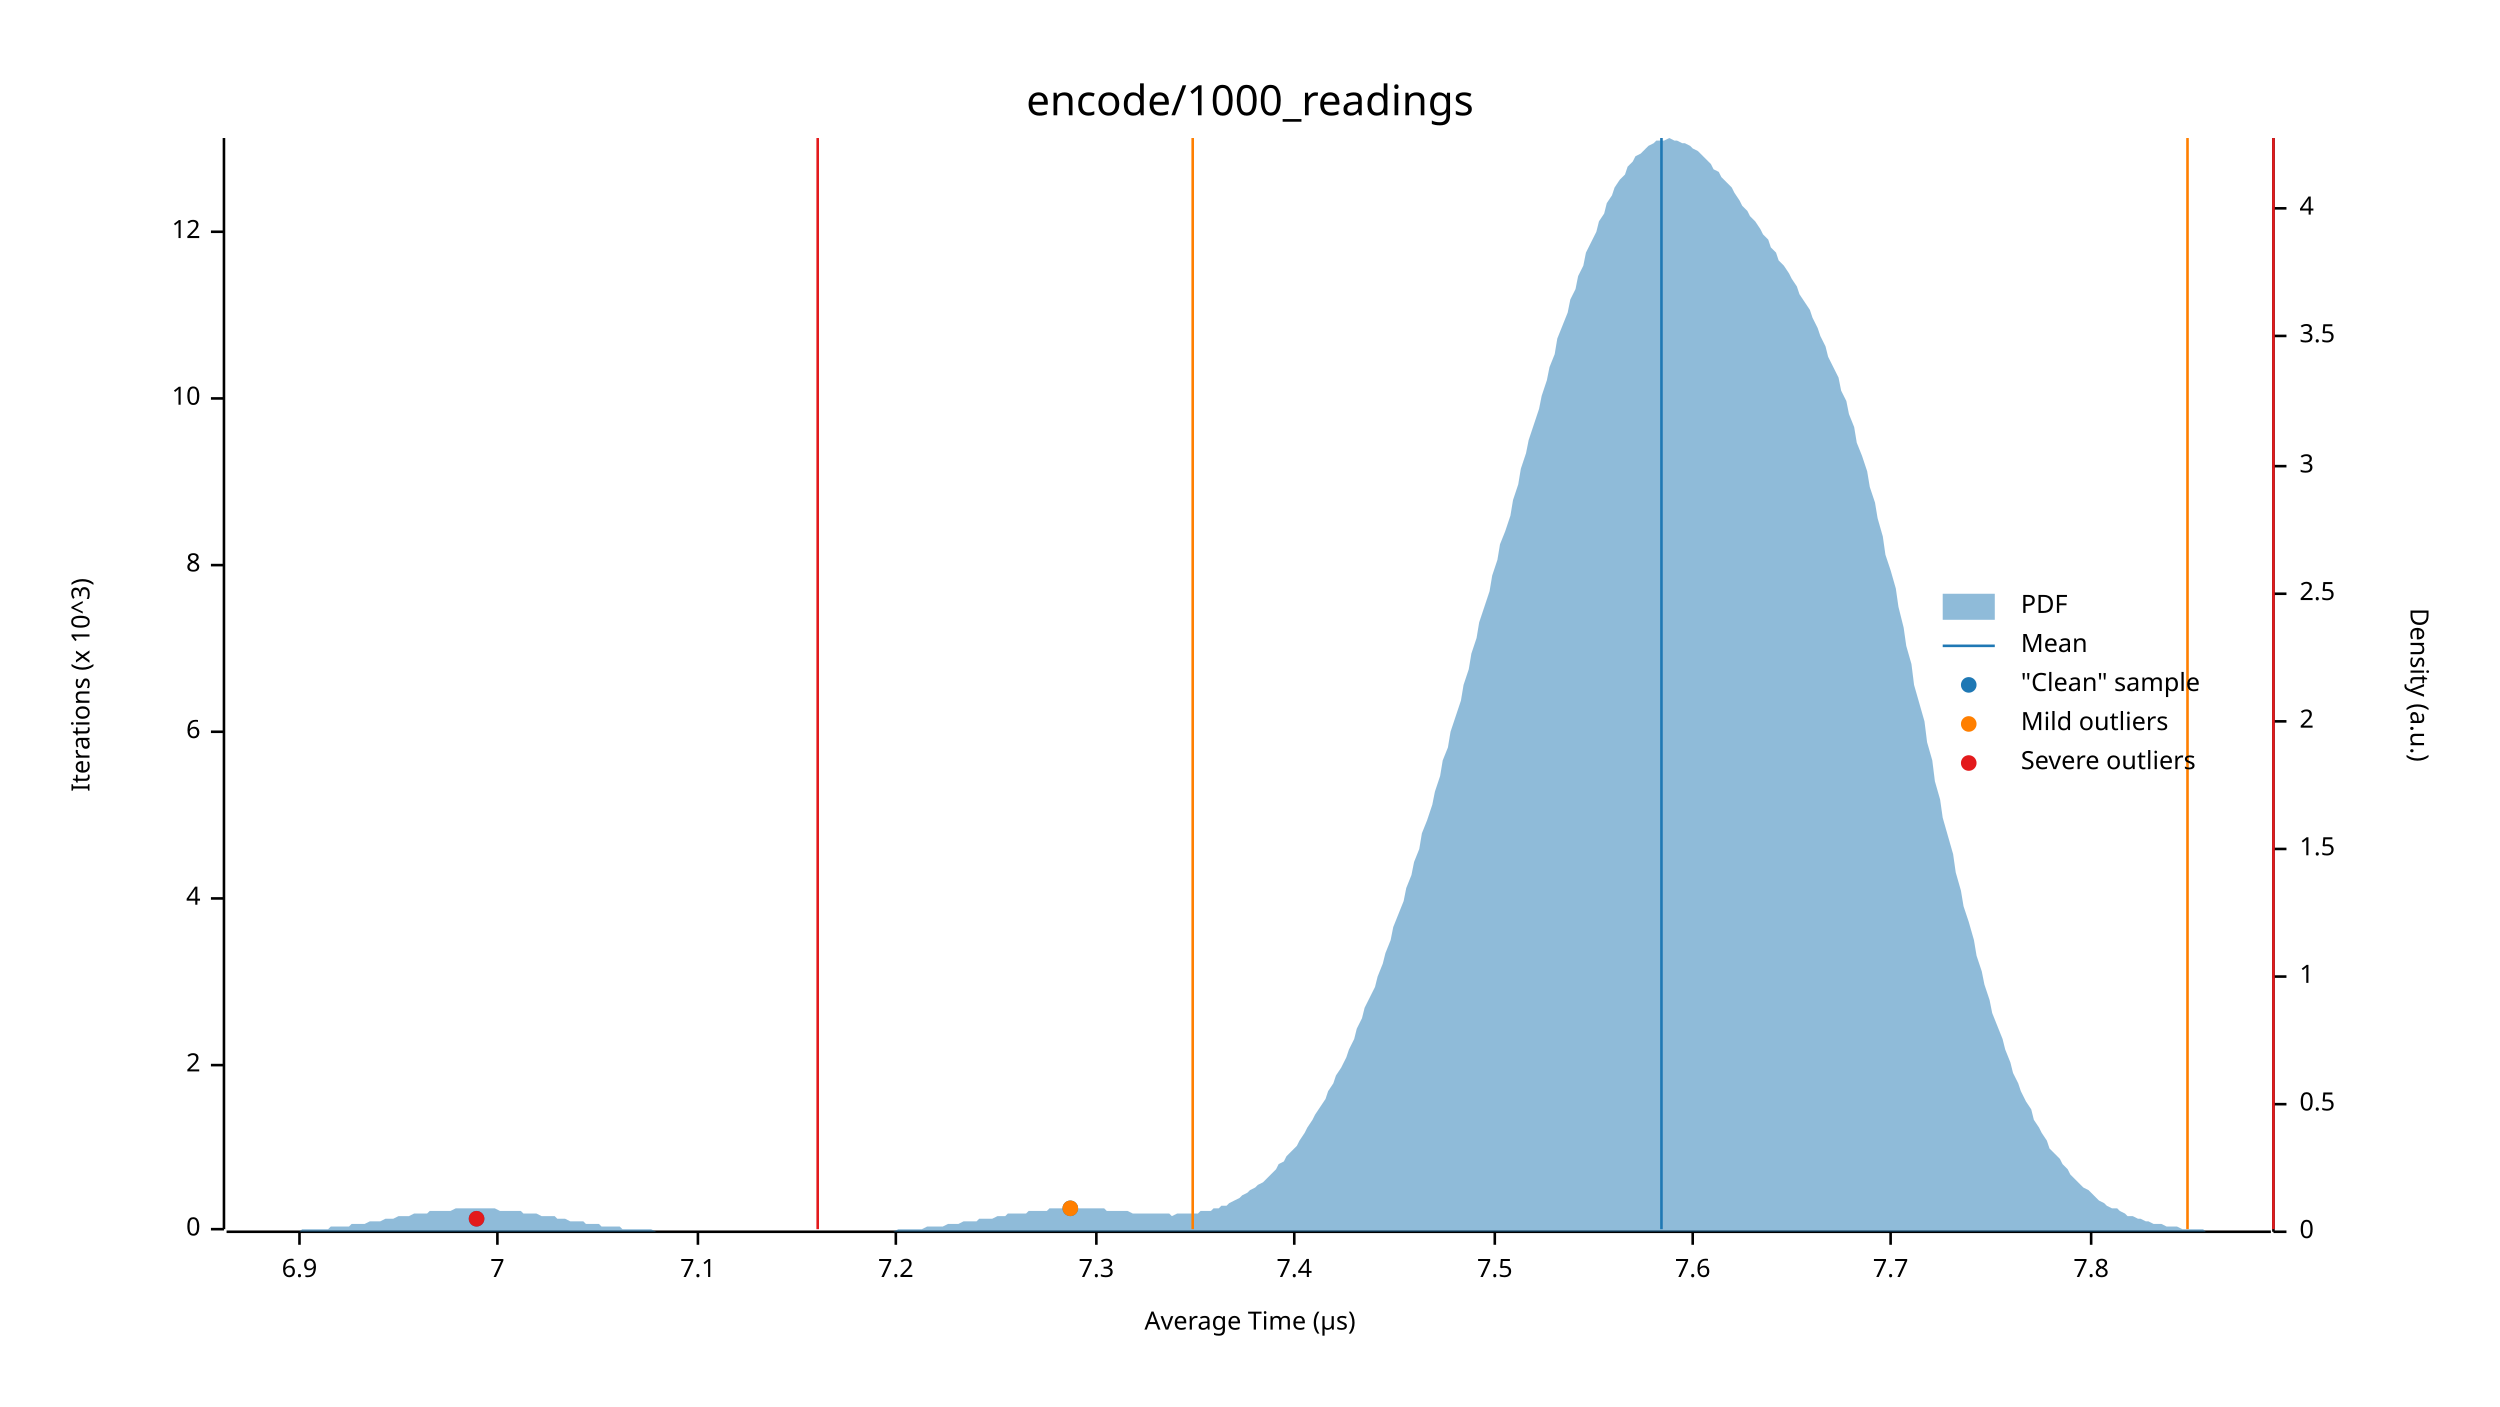
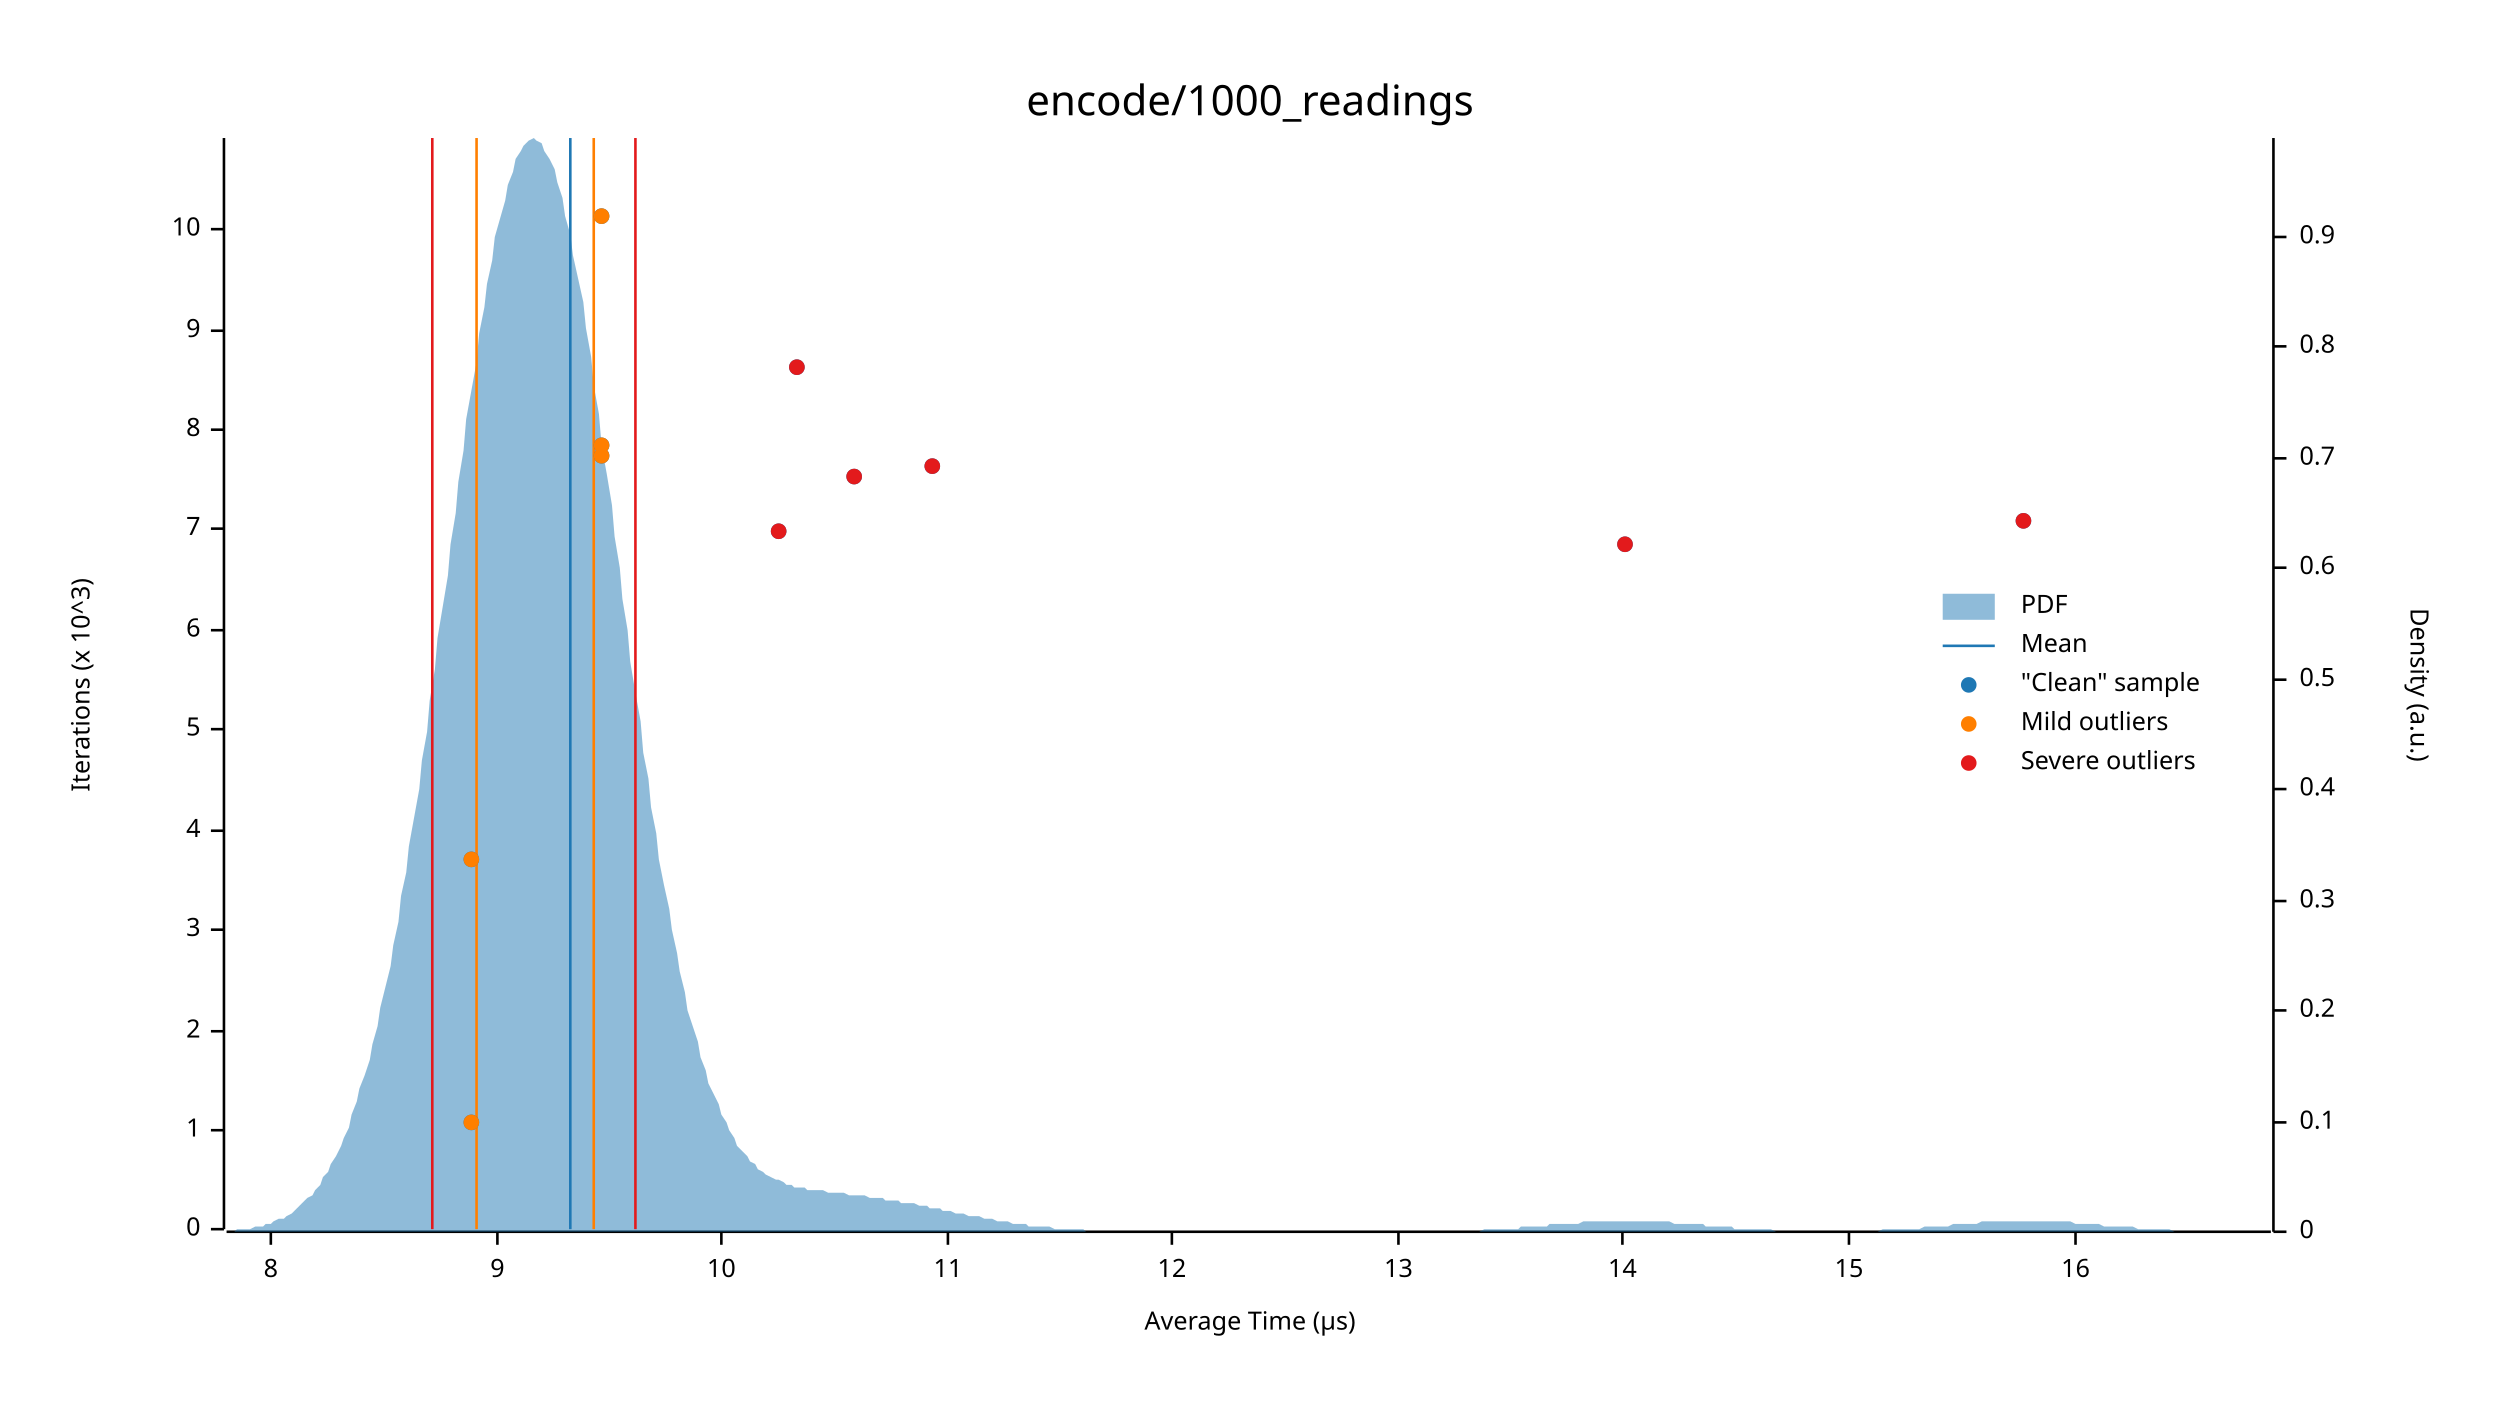
<svg xmlns="http://www.w3.org/2000/svg" width="960" height="540" viewBox="0 0 960 540">
  <text x="480" y="32" dy="0.76em" text-anchor="middle" font-family="sans-serif" font-size="16.129" opacity="1" fill="#000000">
encode/1000_readings
</text>
  <text x="27" y="263" dy="0.76em" text-anchor="middle" font-family="sans-serif" font-size="9.677" opacity="1" fill="#000000" transform="rotate(270, 27, 263)">
Iterations (x 10^3)
</text>
  <text x="480" y="513" dy="-0.5ex" text-anchor="middle" font-family="sans-serif" font-size="9.677" opacity="1" fill="#000000">
Average Time (µs)
</text>
  <polyline fill="none" opacity="1" stroke="#000000" stroke-width="1" points="86,53 86,472 " />
  <text x="77" y="472" dy="0.5ex" text-anchor="end" font-family="sans-serif" font-size="9.677" opacity="1" fill="#000000">
0
</text>
  <polyline fill="none" opacity="1" stroke="#000000" stroke-width="1" points="81,472 86,472 " />
-   <text x="77" y="409" dy="0.5ex" text-anchor="end" font-family="sans-serif" font-size="9.677" opacity="1" fill="#000000">
+   <text x="77" y="434" dy="0.5ex" text-anchor="end" font-family="sans-serif" font-size="9.677" opacity="1" fill="#000000">
+ 1
+ </text>
+   <polyline fill="none" opacity="1" stroke="#000000" stroke-width="1" points="81,434 86,434 " />
+   <text x="77" y="396" dy="0.5ex" text-anchor="end" font-family="sans-serif" font-size="9.677" opacity="1" fill="#000000">
2
</text>
-   <polyline fill="none" opacity="1" stroke="#000000" stroke-width="1" points="81,409 86,409 " />
-   <text x="77" y="345" dy="0.5ex" text-anchor="end" font-family="sans-serif" font-size="9.677" opacity="1" fill="#000000">
+   <polyline fill="none" opacity="1" stroke="#000000" stroke-width="1" points="81,396 86,396 " />
+   <text x="77" y="357" dy="0.5ex" text-anchor="end" font-family="sans-serif" font-size="9.677" opacity="1" fill="#000000">
+ 3
+ </text>
+   <polyline fill="none" opacity="1" stroke="#000000" stroke-width="1" points="81,357 86,357 " />
+   <text x="77" y="319" dy="0.5ex" text-anchor="end" font-family="sans-serif" font-size="9.677" opacity="1" fill="#000000">
4
</text>
-   <polyline fill="none" opacity="1" stroke="#000000" stroke-width="1" points="81,345 86,345 " />
-   <text x="77" y="281" dy="0.5ex" text-anchor="end" font-family="sans-serif" font-size="9.677" opacity="1" fill="#000000">
+   <polyline fill="none" opacity="1" stroke="#000000" stroke-width="1" points="81,319 86,319 " />
+   <text x="77" y="280" dy="0.5ex" text-anchor="end" font-family="sans-serif" font-size="9.677" opacity="1" fill="#000000">
+ 5
+ </text>
+   <polyline fill="none" opacity="1" stroke="#000000" stroke-width="1" points="81,280 86,280 " />
+   <text x="77" y="242" dy="0.5ex" text-anchor="end" font-family="sans-serif" font-size="9.677" opacity="1" fill="#000000">
6
</text>
-   <polyline fill="none" opacity="1" stroke="#000000" stroke-width="1" points="81,281 86,281 " />
-   <text x="77" y="217" dy="0.5ex" text-anchor="end" font-family="sans-serif" font-size="9.677" opacity="1" fill="#000000">
+   <polyline fill="none" opacity="1" stroke="#000000" stroke-width="1" points="81,242 86,242 " />
+   <text x="77" y="203" dy="0.5ex" text-anchor="end" font-family="sans-serif" font-size="9.677" opacity="1" fill="#000000">
+ 7
+ </text>
+   <polyline fill="none" opacity="1" stroke="#000000" stroke-width="1" points="81,203 86,203 " />
+   <text x="77" y="165" dy="0.5ex" text-anchor="end" font-family="sans-serif" font-size="9.677" opacity="1" fill="#000000">
8
</text>
-   <polyline fill="none" opacity="1" stroke="#000000" stroke-width="1" points="81,217 86,217 " />
-   <text x="77" y="153" dy="0.5ex" text-anchor="end" font-family="sans-serif" font-size="9.677" opacity="1" fill="#000000">
+   <polyline fill="none" opacity="1" stroke="#000000" stroke-width="1" points="81,165 86,165 " />
+   <text x="77" y="127" dy="0.5ex" text-anchor="end" font-family="sans-serif" font-size="9.677" opacity="1" fill="#000000">
+ 9
+ </text>
+   <polyline fill="none" opacity="1" stroke="#000000" stroke-width="1" points="81,127 86,127 " />
+   <text x="77" y="88" dy="0.5ex" text-anchor="end" font-family="sans-serif" font-size="9.677" opacity="1" fill="#000000">
10
</text>
-   <polyline fill="none" opacity="1" stroke="#000000" stroke-width="1" points="81,153 86,153 " />
-   <text x="77" y="89" dy="0.5ex" text-anchor="end" font-family="sans-serif" font-size="9.677" opacity="1" fill="#000000">
+   <polyline fill="none" opacity="1" stroke="#000000" stroke-width="1" points="81,88 86,88 " />
+   <polyline fill="none" opacity="1" stroke="#000000" stroke-width="1" points="87,473 872,473 " />
+   <text x="104" y="483" dy="0.76em" text-anchor="middle" font-family="sans-serif" font-size="9.677" opacity="1" fill="#000000">
+ 8
+ </text>
+   <polyline fill="none" opacity="1" stroke="#000000" stroke-width="1" points="104,473 104,478 " />
+   <text x="191" y="483" dy="0.76em" text-anchor="middle" font-family="sans-serif" font-size="9.677" opacity="1" fill="#000000">
+ 9
+ </text>
+   <polyline fill="none" opacity="1" stroke="#000000" stroke-width="1" points="191,473 191,478 " />
+   <text x="277" y="483" dy="0.76em" text-anchor="middle" font-family="sans-serif" font-size="9.677" opacity="1" fill="#000000">
+ 10
+ </text>
+   <polyline fill="none" opacity="1" stroke="#000000" stroke-width="1" points="277,473 277,478 " />
+   <text x="364" y="483" dy="0.76em" text-anchor="middle" font-family="sans-serif" font-size="9.677" opacity="1" fill="#000000">
+ 11
+ </text>
+   <polyline fill="none" opacity="1" stroke="#000000" stroke-width="1" points="364,473 364,478 " />
+   <text x="450" y="483" dy="0.76em" text-anchor="middle" font-family="sans-serif" font-size="9.677" opacity="1" fill="#000000">
12
</text>
-   <polyline fill="none" opacity="1" stroke="#000000" stroke-width="1" points="81,89 86,89 " />
-   <polyline fill="none" opacity="1" stroke="#000000" stroke-width="1" points="87,473 872,473 " />
-   <text x="115" y="483" dy="0.76em" text-anchor="middle" font-family="sans-serif" font-size="9.677" opacity="1" fill="#000000">
- 6.9
+   <polyline fill="none" opacity="1" stroke="#000000" stroke-width="1" points="450,473 450,478 " />
+   <text x="537" y="483" dy="0.76em" text-anchor="middle" font-family="sans-serif" font-size="9.677" opacity="1" fill="#000000">
+ 13
</text>
-   <polyline fill="none" opacity="1" stroke="#000000" stroke-width="1" points="115,473 115,478 " />
-   <text x="191" y="483" dy="0.76em" text-anchor="middle" font-family="sans-serif" font-size="9.677" opacity="1" fill="#000000">
- 7
+   <polyline fill="none" opacity="1" stroke="#000000" stroke-width="1" points="537,473 537,478 " />
+   <text x="623" y="483" dy="0.76em" text-anchor="middle" font-family="sans-serif" font-size="9.677" opacity="1" fill="#000000">
+ 14
</text>
-   <polyline fill="none" opacity="1" stroke="#000000" stroke-width="1" points="191,473 191,478 " />
-   <text x="268" y="483" dy="0.76em" text-anchor="middle" font-family="sans-serif" font-size="9.677" opacity="1" fill="#000000">
- 7.1
+   <polyline fill="none" opacity="1" stroke="#000000" stroke-width="1" points="623,473 623,478 " />
+   <text x="710" y="483" dy="0.76em" text-anchor="middle" font-family="sans-serif" font-size="9.677" opacity="1" fill="#000000">
+ 15
</text>
-   <polyline fill="none" opacity="1" stroke="#000000" stroke-width="1" points="268,473 268,478 " />
-   <text x="344" y="483" dy="0.76em" text-anchor="middle" font-family="sans-serif" font-size="9.677" opacity="1" fill="#000000">
- 7.2
+   <polyline fill="none" opacity="1" stroke="#000000" stroke-width="1" points="710,473 710,478 " />
+   <text x="797" y="483" dy="0.76em" text-anchor="middle" font-family="sans-serif" font-size="9.677" opacity="1" fill="#000000">
+ 16
</text>
-   <polyline fill="none" opacity="1" stroke="#000000" stroke-width="1" points="344,473 344,478 " />
-   <text x="421" y="483" dy="0.76em" text-anchor="middle" font-family="sans-serif" font-size="9.677" opacity="1" fill="#000000">
- 7.3
- </text>
-   <polyline fill="none" opacity="1" stroke="#000000" stroke-width="1" points="421,473 421,478 " />
-   <text x="497" y="483" dy="0.76em" text-anchor="middle" font-family="sans-serif" font-size="9.677" opacity="1" fill="#000000">
- 7.4
- </text>
-   <polyline fill="none" opacity="1" stroke="#000000" stroke-width="1" points="497,473 497,478 " />
-   <text x="574" y="483" dy="0.76em" text-anchor="middle" font-family="sans-serif" font-size="9.677" opacity="1" fill="#000000">
- 7.5
- </text>
-   <polyline fill="none" opacity="1" stroke="#000000" stroke-width="1" points="574,473 574,478 " />
-   <text x="650" y="483" dy="0.76em" text-anchor="middle" font-family="sans-serif" font-size="9.677" opacity="1" fill="#000000">
- 7.6
- </text>
-   <polyline fill="none" opacity="1" stroke="#000000" stroke-width="1" points="650,473 650,478 " />
-   <text x="726" y="483" dy="0.76em" text-anchor="middle" font-family="sans-serif" font-size="9.677" opacity="1" fill="#000000">
- 7.7
- </text>
-   <polyline fill="none" opacity="1" stroke="#000000" stroke-width="1" points="726,473 726,478 " />
-   <text x="803" y="483" dy="0.76em" text-anchor="middle" font-family="sans-serif" font-size="9.677" opacity="1" fill="#000000">
- 7.8
- </text>
-   <polyline fill="none" opacity="1" stroke="#000000" stroke-width="1" points="803,473 803,478 " />
+   <polyline fill="none" opacity="1" stroke="#000000" stroke-width="1" points="797,473 797,478 " />
  <text x="933" y="263" dy="0.76em" text-anchor="middle" font-family="sans-serif" font-size="9.677" opacity="1" fill="#000000" transform="rotate(90, 933, 263)">
Density (a.u.)
</text>
  <polyline fill="none" opacity="1" stroke="#000000" stroke-width="1" points="873,53 873,473 " />
  <text x="883" y="473" dy="0.5ex" text-anchor="start" font-family="sans-serif" font-size="9.677" opacity="1" fill="#000000">
0
</text>
  <polyline fill="none" opacity="1" stroke="#000000" stroke-width="1" points="873,473 878,473 " />
-   <text x="883" y="424" dy="0.5ex" text-anchor="start" font-family="sans-serif" font-size="9.677" opacity="1" fill="#000000">
+   <text x="883" y="431" dy="0.5ex" text-anchor="start" font-family="sans-serif" font-size="9.677" opacity="1" fill="#000000">
+ 0.1
+ </text>
+   <polyline fill="none" opacity="1" stroke="#000000" stroke-width="1" points="873,431 878,431 " />
+   <text x="883" y="388" dy="0.5ex" text-anchor="start" font-family="sans-serif" font-size="9.677" opacity="1" fill="#000000">
+ 0.2
+ </text>
+   <polyline fill="none" opacity="1" stroke="#000000" stroke-width="1" points="873,388 878,388 " />
+   <text x="883" y="346" dy="0.5ex" text-anchor="start" font-family="sans-serif" font-size="9.677" opacity="1" fill="#000000">
+ 0.3
+ </text>
+   <polyline fill="none" opacity="1" stroke="#000000" stroke-width="1" points="873,346 878,346 " />
+   <text x="883" y="303" dy="0.5ex" text-anchor="start" font-family="sans-serif" font-size="9.677" opacity="1" fill="#000000">
+ 0.4
+ </text>
+   <polyline fill="none" opacity="1" stroke="#000000" stroke-width="1" points="873,303 878,303 " />
+   <text x="883" y="261" dy="0.5ex" text-anchor="start" font-family="sans-serif" font-size="9.677" opacity="1" fill="#000000">
0.5
</text>
-   <polyline fill="none" opacity="1" stroke="#000000" stroke-width="1" points="873,424 878,424 " />
-   <text x="883" y="375" dy="0.5ex" text-anchor="start" font-family="sans-serif" font-size="9.677" opacity="1" fill="#000000">
- 1
+   <polyline fill="none" opacity="1" stroke="#000000" stroke-width="1" points="873,261 878,261 " />
+   <text x="883" y="218" dy="0.5ex" text-anchor="start" font-family="sans-serif" font-size="9.677" opacity="1" fill="#000000">
+ 0.6
</text>
-   <polyline fill="none" opacity="1" stroke="#000000" stroke-width="1" points="873,375 878,375 " />
-   <text x="883" y="326" dy="0.5ex" text-anchor="start" font-family="sans-serif" font-size="9.677" opacity="1" fill="#000000">
- 1.5
+   <polyline fill="none" opacity="1" stroke="#000000" stroke-width="1" points="873,218 878,218 " />
+   <text x="883" y="176" dy="0.5ex" text-anchor="start" font-family="sans-serif" font-size="9.677" opacity="1" fill="#000000">
+ 0.7
</text>
-   <polyline fill="none" opacity="1" stroke="#000000" stroke-width="1" points="873,326 878,326 " />
-   <text x="883" y="277" dy="0.5ex" text-anchor="start" font-family="sans-serif" font-size="9.677" opacity="1" fill="#000000">
- 2
+   <polyline fill="none" opacity="1" stroke="#000000" stroke-width="1" points="873,176 878,176 " />
+   <text x="883" y="133" dy="0.5ex" text-anchor="start" font-family="sans-serif" font-size="9.677" opacity="1" fill="#000000">
+ 0.8
</text>
-   <polyline fill="none" opacity="1" stroke="#000000" stroke-width="1" points="873,277 878,277 " />
-   <text x="883" y="228" dy="0.5ex" text-anchor="start" font-family="sans-serif" font-size="9.677" opacity="1" fill="#000000">
- 2.5
+   <polyline fill="none" opacity="1" stroke="#000000" stroke-width="1" points="873,133 878,133 " />
+   <text x="883" y="91" dy="0.5ex" text-anchor="start" font-family="sans-serif" font-size="9.677" opacity="1" fill="#000000">
+ 0.9
</text>
-   <polyline fill="none" opacity="1" stroke="#000000" stroke-width="1" points="873,228 878,228 " />
-   <text x="883" y="179" dy="0.5ex" text-anchor="start" font-family="sans-serif" font-size="9.677" opacity="1" fill="#000000">
- 3
- </text>
-   <polyline fill="none" opacity="1" stroke="#000000" stroke-width="1" points="873,179 878,179 " />
-   <text x="883" y="129" dy="0.5ex" text-anchor="start" font-family="sans-serif" font-size="9.677" opacity="1" fill="#000000">
- 3.5
- </text>
-   <polyline fill="none" opacity="1" stroke="#000000" stroke-width="1" points="873,129 878,129 " />
-   <text x="883" y="80" dy="0.5ex" text-anchor="start" font-family="sans-serif" font-size="9.677" opacity="1" fill="#000000">
- 4
- </text>
-   <polyline fill="none" opacity="1" stroke="#000000" stroke-width="1" points="873,80 878,80 " />
-   <polygon opacity="0.5" fill="#1F78B4" points="87,473 88,473 90,473 91,473 93,473 94,473 96,473 98,473 99,473 101,473 102,473 104,473 105,473 107,473 109,473 110,473 112,473 113,473 115,473 116,472 118,472 120,472 121,472 123,472 124,472 126,472 127,471 129,471 131,471 132,471 134,471 135,470 137,470 138,470 140,470 142,469 143,469 145,469 146,469 148,468 150,468 151,468 153,467 154,467 156,467 157,467 159,466 161,466 162,466 164,466 165,465 167,465 168,465 170,465 172,465 173,465 175,464 176,464 178,464 179,464 181,464 183,464 184,464 186,464 187,464 189,464 190,464 192,465 194,465 195,465 197,465 198,465 200,465 201,466 203,466 205,466 206,466 208,467 209,467 211,467 213,467 214,468 216,468 217,468 219,469 220,469 222,469 224,469 225,470 227,470 228,470 230,470 231,471 233,471 235,471 236,471 238,471 239,472 241,472 242,472 244,472 246,472 247,472 249,472 250,472 252,473 253,473 255,473 257,473 258,473 260,473 261,473 263,473 264,473 266,473 268,473 269,473 271,473 272,473 274,473 276,473 277,473 279,473 280,473 282,473 283,473 285,473 287,473 288,473 290,473 291,473 293,473 294,473 296,473 298,473 299,473 301,473 302,473 304,473 305,473 307,473 309,473 310,473 312,473 313,473 315,473 316,473 318,473 320,473 321,473 323,473 324,473 326,473 327,473 329,473 331,473 332,473 334,473 335,473 337,473 339,473 340,473 342,473 343,473 345,472 346,472 348,472 350,472 351,472 353,472 354,472 356,471 357,471 359,471 361,471 362,471 364,470 365,470 367,470 368,470 370,469 372,469 373,469 375,469 376,468 378,468 379,468 381,468 383,467 384,467 386,467 387,466 389,466 391,466 392,466 394,466 395,465 397,465 398,465 400,465 402,465 403,464 405,464 406,464 408,464 409,464 411,464 413,464 414,464 416,464 417,464 419,464 420,464 422,464 424,464 425,465 427,465 428,465 430,465 431,465 433,465 435,466 436,466 438,466 439,466 441,466 442,466 444,466 446,466 447,466 449,466 450,467 452,466 454,466 455,466 457,466 458,466 460,466 461,465 463,465 465,465 466,464 468,464 469,463 471,463 472,462 474,461 476,460 477,459 479,458 480,457 482,456 483,455 485,454 487,452 488,451 490,449 491,447 493,446 494,444 496,442 498,440 499,438 501,435 502,433 504,430 505,428 507,425 509,422 510,419 512,416 513,413 515,410 517,406 518,403 520,399 521,395 523,391 524,387 526,383 528,379 529,375 531,370 532,366 534,361 535,356 537,351 539,346 540,341 542,336 543,331 545,326 546,320 548,315 550,309 551,304 553,298 554,292 556,287 557,281 559,275 561,269 562,263 564,257 565,251 567,245 568,239 570,233 572,227 573,221 575,215 576,209 578,204 580,198 581,192 583,186 584,180 586,174 587,169 589,163 591,157 592,152 594,146 595,141 597,136 598,130 600,125 602,120 603,115 605,111 606,106 608,102 609,97 611,93 613,89 614,85 616,82 617,78 619,75 620,72 622,69 624,67 625,64 627,62 628,60 630,59 632,57 633,56 635,55 636,54 638,54 639,54 641,53 643,54 644,54 646,55 647,55 649,56 650,57 652,58 654,60 655,61 657,63 658,65 660,66 661,68 663,70 665,72 666,74 668,77 669,79 671,81 672,83 674,85 676,88 677,90 679,92 680,95 682,97 683,100 685,102 687,105 688,107 690,110 691,113 693,116 695,119 696,122 698,126 699,129 701,133 702,137 704,141 706,145 707,150 709,154 710,159 712,164 713,170 715,175 717,181 718,187 720,193 721,199 723,206 724,213 726,219 728,226 729,233 731,241 732,248 734,255 735,263 737,270 739,277 740,285 742,292 743,300 745,307 746,314 748,321 750,328 751,335 753,342 754,348 756,354 758,361 759,367 761,373 762,378 764,384 765,389 767,394 769,399 770,403 772,408 773,412 775,416 776,419 778,423 780,426 781,430 783,433 784,435 786,438 787,441 789,443 791,445 792,447 794,449 795,451 797,453 798,454 800,456 802,457 803,458 805,460 806,461 808,462 809,463 811,464 813,464 814,465 816,466 817,467 819,467 821,468 822,468 824,469 825,469 827,470 828,470 830,470 832,471 833,471 835,471 836,471 838,472 839,472 841,472 843,472 844,472 846,472 847,473 849,473 850,473 852,473 854,473 855,473 857,473 858,473 860,473 861,473 863,473 865,473 866,473 868,473 869,473 871,473 873,473 873,473 87,473 " />
-   <polyline fill="none" opacity="1" stroke="#1F78B4" stroke-width="1" points="638,472 638,53 " />
-   <polyline fill="none" opacity="1" stroke="#FF7F00" stroke-width="1" points="458,472 458,53 " />
-   <polyline fill="none" opacity="1" stroke="#FF7F00" stroke-width="1" points="840,472 840,53 " />
-   <polyline fill="none" opacity="1" stroke="#E31A1C" stroke-width="1" points="314,472 314,53 " />
-   <polyline fill="none" opacity="1" stroke="#E31A1C" stroke-width="1" points="873,472 873,53 " />
-   <circle cx="183" cy="468" r="3" opacity="1" fill="#1F78B4" stroke="none" stroke-width="1" />
-   <circle cx="411" cy="464" r="3" opacity="1" fill="#1F78B4" stroke="none" stroke-width="1" />
-   <circle cx="411" cy="464" r="3" opacity="1" fill="#FF7F00" stroke="none" stroke-width="1" />
-   <circle cx="183" cy="468" r="3" opacity="1" fill="#E31A1C" stroke="none" stroke-width="1" />
+   <polyline fill="none" opacity="1" stroke="#000000" stroke-width="1" points="873,91 878,91 " />
+   <polygon opacity="0.5" fill="#1F78B4" points="87,473 88,473 90,473 91,472 93,472 94,472 96,472 98,471 99,471 101,471 102,470 104,470 105,469 107,468 109,468 110,467 112,466 113,465 115,463 116,462 118,460 120,459 121,457 123,455 124,452 126,450 127,447 129,444 131,440 132,437 134,433 135,428 137,423 138,418 140,413 142,407 143,401 145,394 146,387 148,379 150,371 151,363 153,354 154,344 156,335 157,325 159,314 161,303 162,292 164,281 165,269 167,257 168,245 170,233 172,221 173,209 175,197 176,185 178,173 179,161 181,150 183,139 184,128 186,118 187,109 189,100 190,91 192,84 194,77 195,71 197,66 198,61 200,58 201,56 203,54 205,53 206,54 208,55 209,58 211,61 213,65 214,70 216,76 217,83 219,90 220,98 222,107 224,116 225,126 227,137 228,148 230,159 231,171 233,182 235,194 236,206 238,218 239,230 241,242 242,254 244,266 246,277 247,289 249,299 250,310 252,320 253,330 255,340 257,349 258,357 260,366 261,373 263,381 264,388 266,394 268,400 269,406 271,411 272,416 274,420 276,424 277,428 279,431 280,434 282,437 283,440 285,442 287,444 288,446 290,447 291,449 293,450 294,451 296,452 298,453 299,453 301,454 302,455 304,455 305,456 307,456 309,456 310,457 312,457 313,457 315,457 316,457 318,458 320,458 321,458 323,458 324,458 326,459 327,459 329,459 331,459 332,459 334,460 335,460 337,460 339,460 340,461 342,461 343,461 345,461 346,462 348,462 350,462 351,462 353,463 354,463 356,463 357,464 359,464 361,464 362,465 364,465 365,465 367,466 368,466 370,466 372,467 373,467 375,467 376,467 378,468 379,468 381,468 383,469 384,469 386,469 387,469 389,470 391,470 392,470 394,470 395,471 397,471 398,471 400,471 402,471 403,471 405,472 406,472 408,472 409,472 411,472 413,472 414,472 416,472 417,473 419,473 420,473 422,473 424,473 425,473 427,473 428,473 430,473 431,473 433,473 435,473 436,473 438,473 439,473 441,473 442,473 444,473 446,473 447,473 449,473 450,473 452,473 454,473 455,473 457,473 458,473 460,473 461,473 463,473 465,473 466,473 468,473 469,473 471,473 472,473 474,473 476,473 477,473 479,473 480,473 482,473 483,473 485,473 487,473 488,473 490,473 491,473 493,473 494,473 496,473 498,473 499,473 501,473 502,473 504,473 505,473 507,473 509,473 510,473 512,473 513,473 515,473 517,473 518,473 520,473 521,473 523,473 524,473 526,473 528,473 529,473 531,473 532,473 534,473 535,473 537,473 539,473 540,473 542,473 543,473 545,473 546,473 548,473 550,473 551,473 553,473 554,473 556,473 557,473 559,473 561,473 562,473 564,473 565,473 567,473 568,473 570,472 572,472 573,472 575,472 576,472 578,472 580,472 581,472 583,472 584,471 586,471 587,471 589,471 591,471 592,471 594,471 595,470 597,470 598,470 600,470 602,470 603,470 605,470 606,470 608,469 609,469 611,469 613,469 614,469 616,469 617,469 619,469 620,469 622,469 624,469 625,469 627,469 628,469 630,469 632,469 633,469 635,469 636,469 638,469 639,469 641,469 643,470 644,470 646,470 647,470 649,470 650,470 652,470 654,470 655,471 657,471 658,471 660,471 661,471 663,471 665,471 666,472 668,472 669,472 671,472 672,472 674,472 676,472 677,472 679,472 680,472 682,473 683,473 685,473 687,473 688,473 690,473 691,473 693,473 695,473 696,473 698,473 699,473 701,473 702,473 704,473 706,473 707,473 709,473 710,473 712,473 713,473 715,473 717,473 718,473 720,473 721,473 723,472 724,472 726,472 728,472 729,472 731,472 732,472 734,472 735,472 737,472 739,471 740,471 742,471 743,471 745,471 746,471 748,471 750,470 751,470 753,470 754,470 756,470 758,470 759,470 761,469 762,469 764,469 765,469 767,469 769,469 770,469 772,469 773,469 775,469 776,469 778,469 780,469 781,469 783,469 784,469 786,469 787,469 789,469 791,469 792,469 794,469 795,469 797,470 798,470 800,470 802,470 803,470 805,470 806,470 808,471 809,471 811,471 813,471 814,471 816,471 817,471 819,471 821,472 822,472 824,472 825,472 827,472 828,472 830,472 832,472 833,472 835,473 836,473 838,473 839,473 841,473 843,473 844,473 846,473 847,473 849,473 850,473 852,473 854,473 855,473 857,473 858,473 860,473 861,473 863,473 865,473 866,473 868,473 869,473 871,473 873,473 873,473 87,473 " />
+   <polyline fill="none" opacity="1" stroke="#1F78B4" stroke-width="1" points="219,472 219,53 " />
+   <polyline fill="none" opacity="1" stroke="#FF7F00" stroke-width="1" points="183,472 183,53 " />
+   <polyline fill="none" opacity="1" stroke="#FF7F00" stroke-width="1" points="228,472 228,53 " />
+   <polyline fill="none" opacity="1" stroke="#E31A1C" stroke-width="1" points="166,472 166,53 " />
+   <polyline fill="none" opacity="1" stroke="#E31A1C" stroke-width="1" points="244,472 244,53 " />
+   <circle cx="181" cy="431" r="3" opacity="1" fill="#1F78B4" stroke="none" stroke-width="1" />
+   <circle cx="181" cy="330" r="3" opacity="1" fill="#1F78B4" stroke="none" stroke-width="1" />
+   <circle cx="624" cy="209" r="3" opacity="1" fill="#1F78B4" stroke="none" stroke-width="1" />
+   <circle cx="299" cy="204" r="3" opacity="1" fill="#1F78B4" stroke="none" stroke-width="1" />
+   <circle cx="777" cy="200" r="3" opacity="1" fill="#1F78B4" stroke="none" stroke-width="1" />
+   <circle cx="328" cy="183" r="3" opacity="1" fill="#1F78B4" stroke="none" stroke-width="1" />
+   <circle cx="358" cy="179" r="3" opacity="1" fill="#1F78B4" stroke="none" stroke-width="1" />
+   <circle cx="231" cy="175" r="3" opacity="1" fill="#1F78B4" stroke="none" stroke-width="1" />
+   <circle cx="231" cy="171" r="3" opacity="1" fill="#1F78B4" stroke="none" stroke-width="1" />
+   <circle cx="306" cy="141" r="3" opacity="1" fill="#1F78B4" stroke="none" stroke-width="1" />
+   <circle cx="231" cy="83" r="3" opacity="1" fill="#1F78B4" stroke="none" stroke-width="1" />
+   <circle cx="181" cy="431" r="3" opacity="1" fill="#FF7F00" stroke="none" stroke-width="1" />
+   <circle cx="181" cy="330" r="3" opacity="1" fill="#FF7F00" stroke="none" stroke-width="1" />
+   <circle cx="231" cy="175" r="3" opacity="1" fill="#FF7F00" stroke="none" stroke-width="1" />
+   <circle cx="231" cy="171" r="3" opacity="1" fill="#FF7F00" stroke="none" stroke-width="1" />
+   <circle cx="231" cy="83" r="3" opacity="1" fill="#FF7F00" stroke="none" stroke-width="1" />
+   <circle cx="624" cy="209" r="3" opacity="1" fill="#E31A1C" stroke="none" stroke-width="1" />
+   <circle cx="299" cy="204" r="3" opacity="1" fill="#E31A1C" stroke="none" stroke-width="1" />
+   <circle cx="777" cy="200" r="3" opacity="1" fill="#E31A1C" stroke="none" stroke-width="1" />
+   <circle cx="328" cy="183" r="3" opacity="1" fill="#E31A1C" stroke="none" stroke-width="1" />
+   <circle cx="358" cy="179" r="3" opacity="1" fill="#E31A1C" stroke="none" stroke-width="1" />
+   <circle cx="306" cy="141" r="3" opacity="1" fill="#E31A1C" stroke="none" stroke-width="1" />
  <text x="776" y="228" dy="0.76em" text-anchor="start" font-family="sans-serif" font-size="9.677" opacity="1" fill="#000000">
PDF
</text>
  <text x="776" y="243" dy="0.76em" text-anchor="start" font-family="sans-serif" font-size="9.677" opacity="1" fill="#000000">
Mean
</text>
  <text x="776" y="258" dy="0.76em" text-anchor="start" font-family="sans-serif" font-size="9.677" opacity="1" fill="#000000">
"Clean" sample
</text>
  <text x="776" y="273" dy="0.76em" text-anchor="start" font-family="sans-serif" font-size="9.677" opacity="1" fill="#000000">
Mild outliers
</text>
  <text x="776" y="288" dy="0.76em" text-anchor="start" font-family="sans-serif" font-size="9.677" opacity="1" fill="#000000">
Severe outliers
</text>
  <rect x="746" y="228" width="20" height="10" opacity="0.5" fill="#1F78B4" stroke="none" />
  <polyline fill="none" opacity="1" stroke="#1F78B4" stroke-width="1" points="746,248 766,248 " />
  <circle cx="756" cy="263" r="3" opacity="1" fill="#1F78B4" stroke="none" stroke-width="1" />
  <circle cx="756" cy="278" r="3" opacity="1" fill="#FF7F00" stroke="none" stroke-width="1" />
  <circle cx="756" cy="293" r="3" opacity="1" fill="#E31A1C" stroke="none" stroke-width="1" />
</svg>
